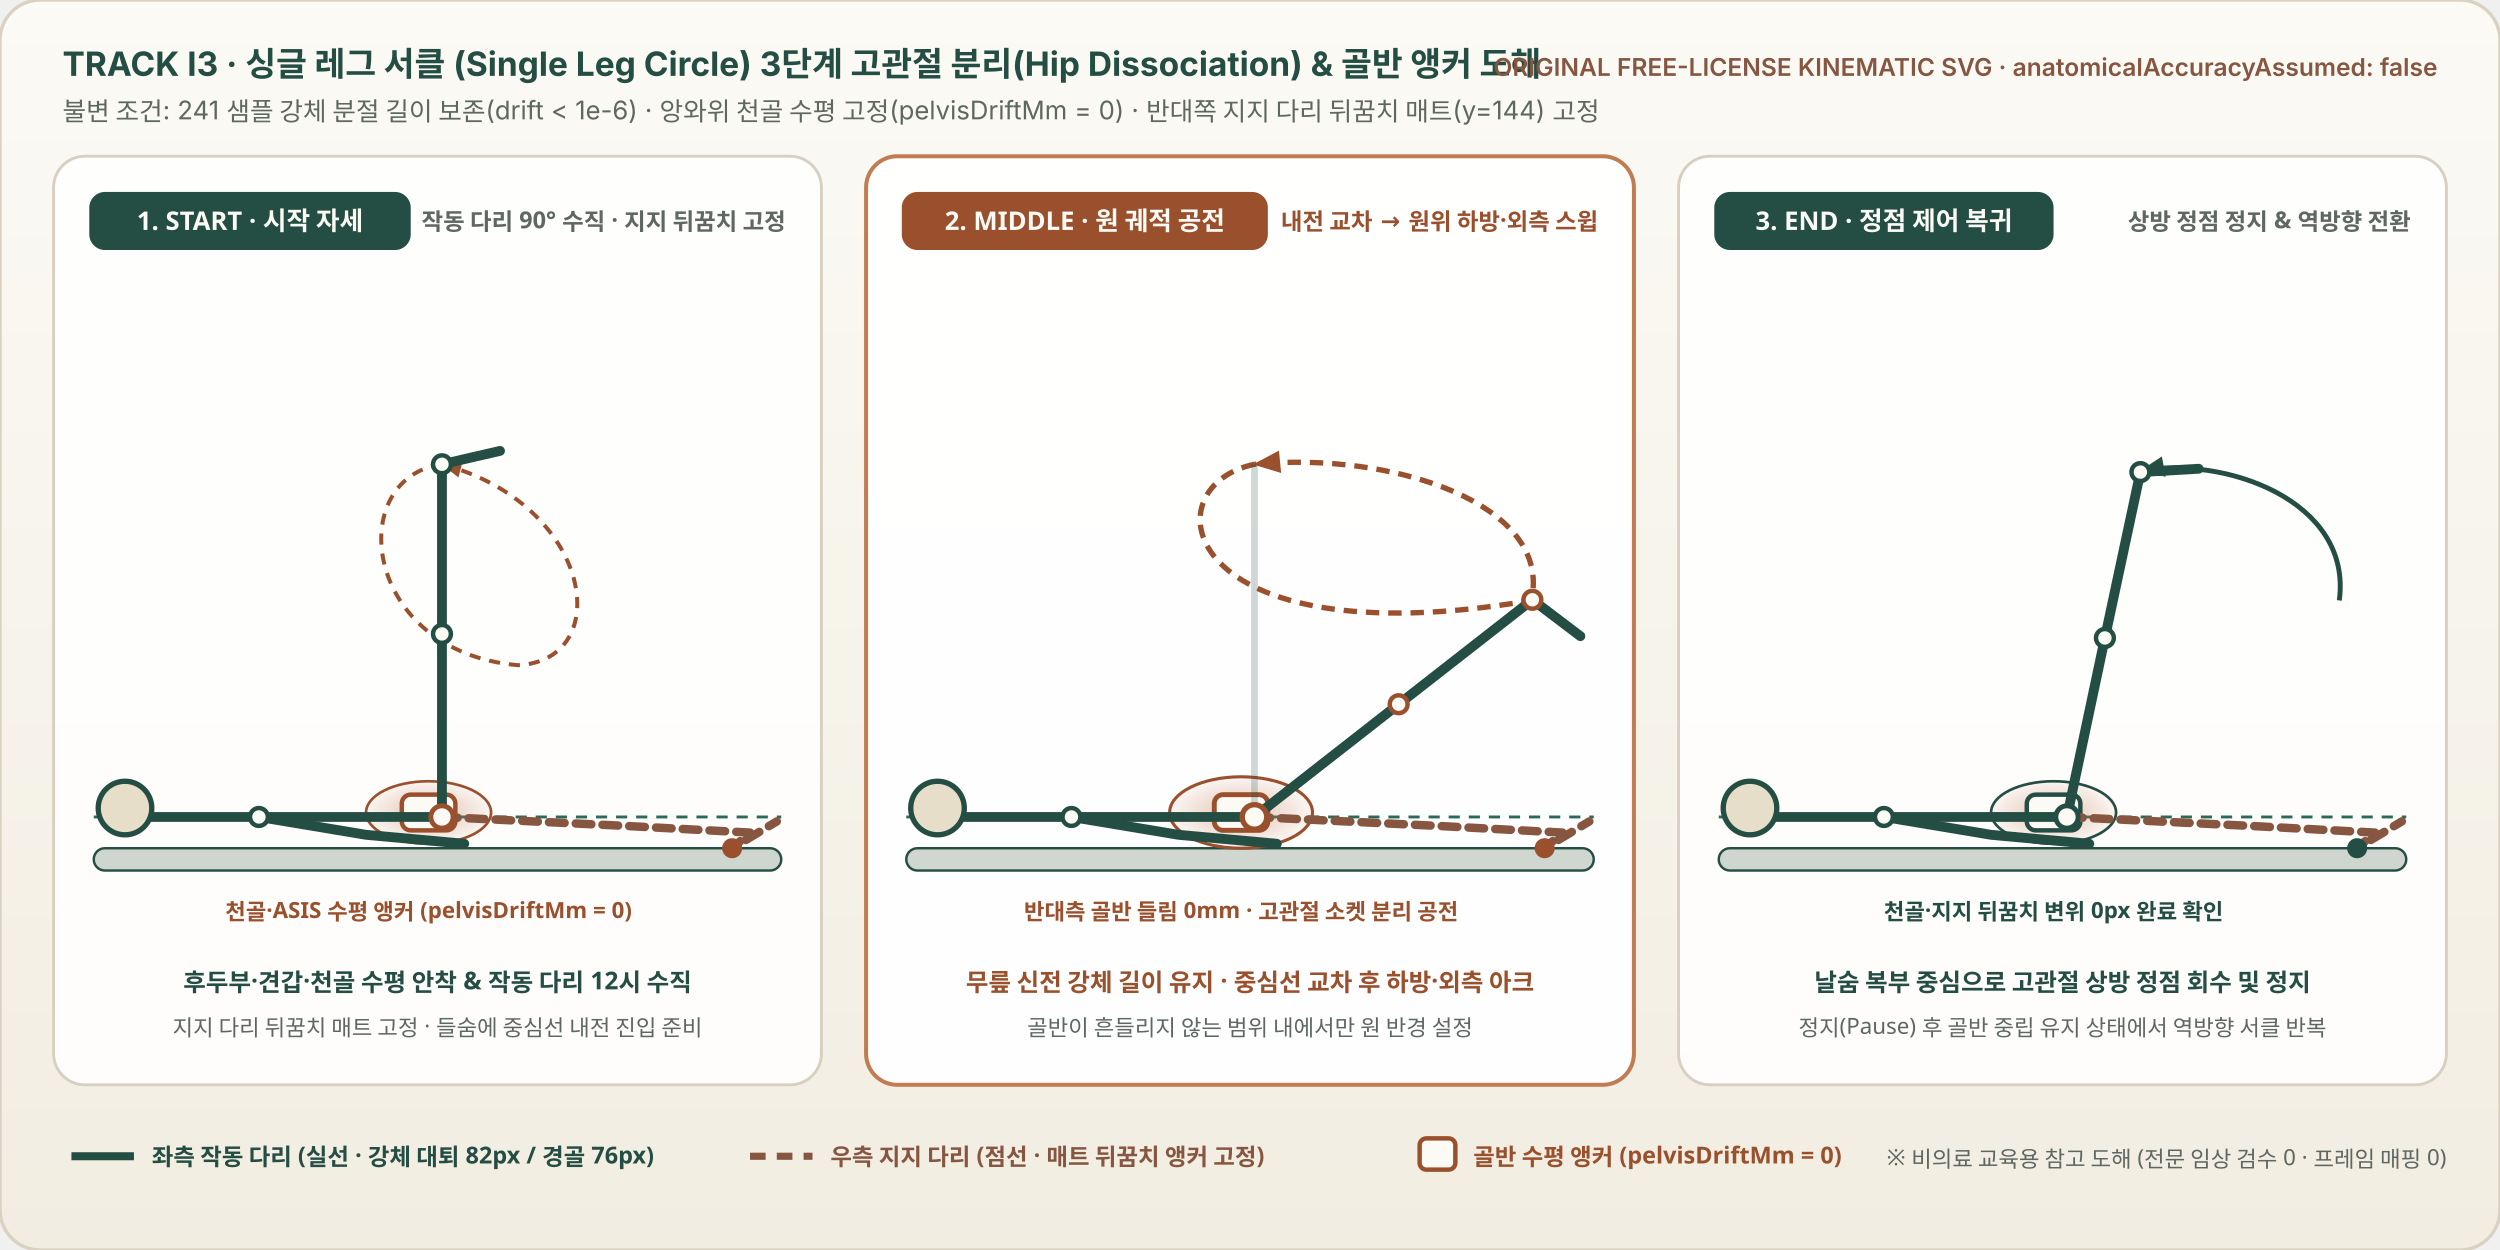
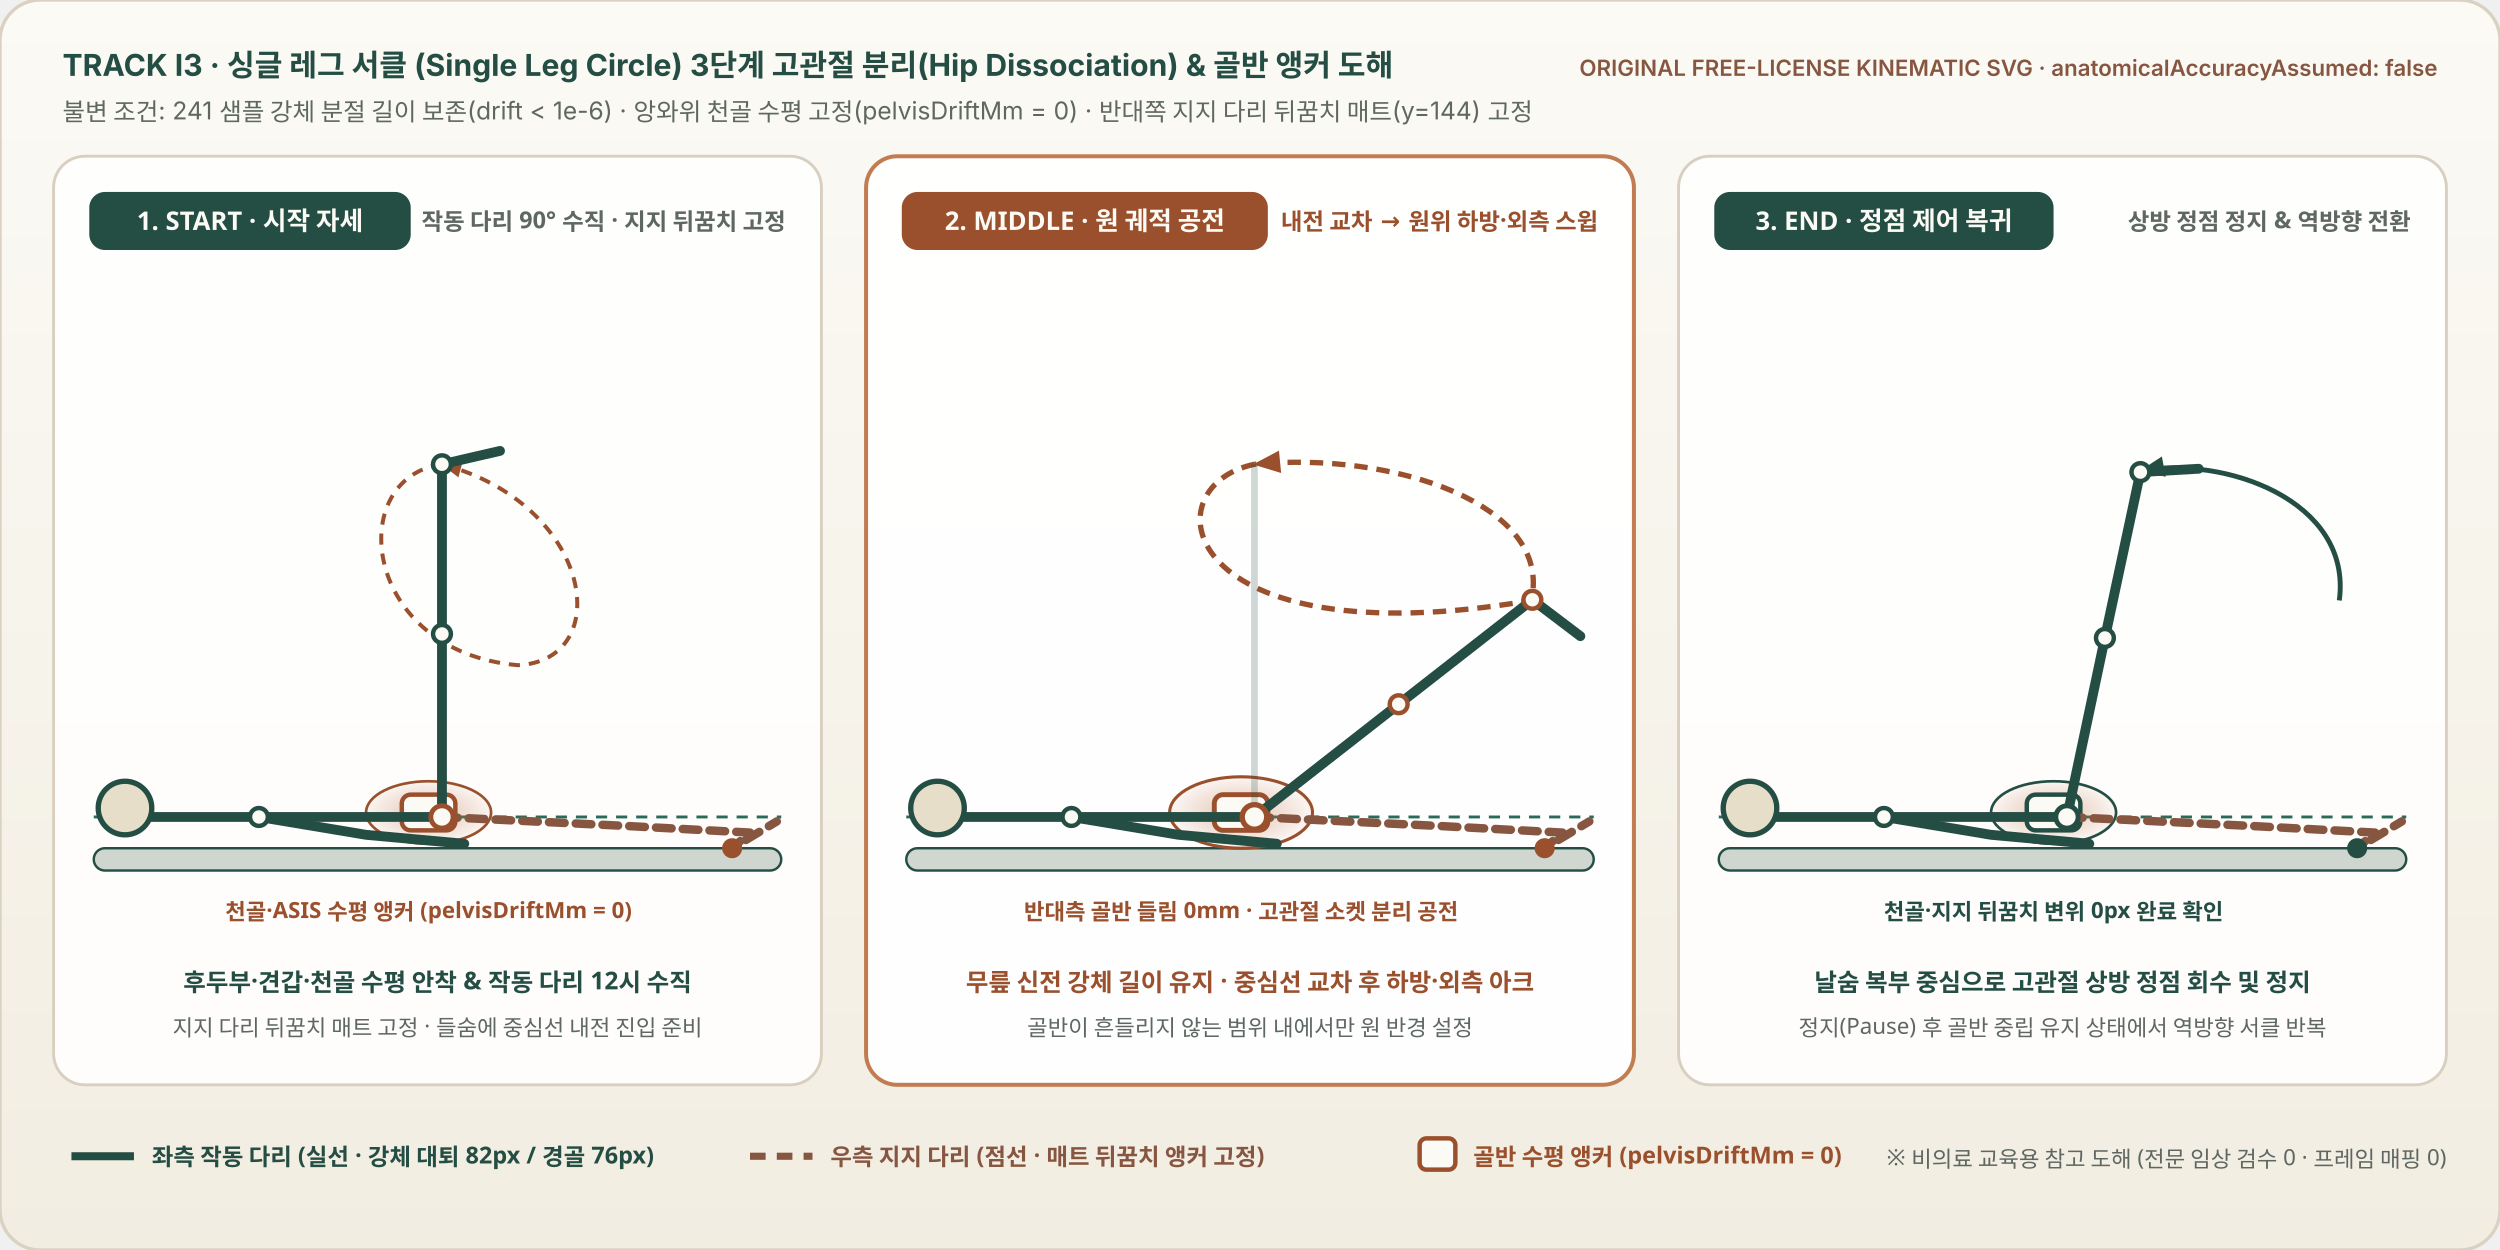
<svg xmlns="http://www.w3.org/2000/svg" viewBox="0 0 1120 560" width="1120" height="560" role="img" aria-labelledby="slc-guide-title slc-guide-desc" data-movement-id="hip-leg-single-leg-circle" data-anatomical-accuracy-assumed="false" data-professional-review-count="0" data-source-frame-mappings="0">
  <defs>
    <marker id="slc-arrow-arc" viewBox="0 0 10 10" refX="8" refY="5" markerWidth="6" markerHeight="6" orient="auto-start-reverse">
      <path d="M 0 1.5 L 8.5 5 L 0 8.5 z" fill="#9a502d" />
    </marker>
    <marker id="slc-arrow-return" viewBox="0 0 10 10" refX="8" refY="5" markerWidth="6" markerHeight="6" orient="auto-start-reverse">
      <path d="M 0 1.5 L 8.5 5 L 0 8.5 z" fill="#244d44" />
    </marker>
    <linearGradient id="slc-bg" x1="0" y1="0" x2="0" y2="1">
      <stop offset="0%" stop-color="#fbfaf5" />
      <stop offset="100%" stop-color="#f2ede1" />
    </linearGradient>
    <radialGradient id="slc-muscle-glow" cx="50%" cy="50%" r="50%">
      <stop offset="0%" stop-color="#c17c52" stop-opacity="0.46" />
      <stop offset="100%" stop-color="#c17c52" stop-opacity="0.06" />
    </radialGradient>
  </defs>
  <rect width="1120" height="560" rx="18" fill="url(#slc-bg)" stroke="#d9d1c1" stroke-width="1.5" />
  <g font-family="Pretendard, -apple-system, BlinkMacSystemFont, sans-serif">
-     <text x="28" y="34" font-size="15" font-weight="700" fill="#244d44">TRACK I3 · 싱글 레그 서클 (Single Leg Circle) 3단계 고관절 분리(Hip Dissociation) &amp; 골반 앵커 도해</text>
-     <text x="1092" y="34" text-anchor="end" font-size="11" font-weight="600" fill="#875641">ORIGINAL FREE-LICENSE KINEMATIC SVG · anatomicalAccuracyAssumed: false</text>
-     <text x="28" y="54" font-size="11.5" fill="#5e6761">불변 조건: 241 샘플 강체 분절 길이 보존(drift &lt; 1e-6) · 앙와위 천골 수평 고정(pelvisDriftMm = 0) · 반대쪽 지지 다리 뒤꿈치 매트(y=144) 고정</text>
+     <text x="28" y="34" font-size="13.5" font-weight="700" fill="#244d44">TRACK I3 · 싱글 레그 서클 (Single Leg Circle) 3단계 고관절 분리(Hip Dissociation) &amp; 골반 앵커 도해</text>
+     <text x="1092" y="34" text-anchor="end" font-size="10" font-weight="600" fill="#875641">ORIGINAL FREE-LICENSE KINEMATIC SVG · anatomicalAccuracyAssumed: false</text>
+     <text x="28" y="54" font-size="11" fill="#5e6761">불변 조건: 241 샘플 강체 분절 길이 보존(drift &lt; 1e-6) · 앙와위 천골 수평 고정(pelvisDriftMm = 0) · 반대쪽 지지 다리 뒤꿈치 매트(y=144) 고정</text>
  </g>
  <g id="phase-start" data-phase="start">
    <rect x="24" y="70" width="344" height="416" rx="14" fill="#ffffff" fill-opacity="0.88" stroke="#d8cfc0" stroke-width="1.3" />
    <rect x="40" y="86" width="144" height="26" rx="7" fill="#244d44" />
    <text x="112" y="103" text-anchor="middle" font-family="Pretendard, sans-serif" font-size="11.5" font-weight="700" fill="#fbfaf5">1. START · 시작 자세</text>
    <text x="352" y="103" text-anchor="end" font-family="Pretendard, sans-serif" font-size="10.5" font-weight="600" fill="#5e6761">작동 다리 90° 수직 · 지지 뒤꿈치 고정</text>
    <rect x="42" y="380" width="308" height="10" rx="5" fill="#6b826d" fill-opacity="0.32" stroke="#244d44" stroke-width="1.1" />
    <line x1="42" y1="366" x2="350" y2="366" stroke="#2b6a58" stroke-width="1.3" stroke-dasharray="5 4" data-alignment-guide="supine-pelvis-level" />
    <g data-element="pelvis-anchor">
      <ellipse cx="192" cy="364" rx="28" ry="14" fill="url(#slc-muscle-glow)" stroke="#9a502d" stroke-width="1.2" />
      <rect x="180" y="356" width="24" height="16" rx="4" fill="#fbfaf5" stroke="#9a502d" stroke-width="2" />
      <text x="192" y="412" text-anchor="middle" font-family="Pretendard, sans-serif" font-size="10" font-weight="700" fill="#9a502d">천골·ASIS 수평 앵커 (pelvisDriftMm = 0)</text>
    </g>
    <path data-element="leg-trajectory-arc" d="M 198 208 C 154 214, 162 292, 232 298 C 276 296, 266 226, 198 208" fill="none" stroke="#9a502d" stroke-width="1.8" stroke-dasharray="5 4" marker-end="url(#slc-arrow-arc)" />
    <g data-limb="right-support" stroke="#875641" stroke-width="3.8" stroke-dasharray="7 5" stroke-linecap="round" stroke-linejoin="round" fill="none">
      <path d="M 198 366 L 280 370 L 336 373 L 328 380 L 348 368" />
    </g>
    <circle cx="328" cy="380" r="4.5" fill="#9a502d" data-anchor="support-heel" />
    <g data-limb="left-working" stroke="#244d44" stroke-width="4.4" stroke-linecap="round" stroke-linejoin="round" fill="none">
      <path d="M 68 366 L 94 366 L 116 366 L 154 366 L 192 366 L 198 366" />
      <path d="M 116 366 L 164 374 L 208 378" />
      <path d="M 198 366 L 198 284 L 198 208 L 224 202" />
    </g>
    <circle cx="56" cy="362" r="12" fill="#e6dec8" stroke="#244d44" stroke-width="2.4" />
    <circle cx="116" cy="366" r="4" fill="#fbfaf5" stroke="#244d44" stroke-width="2" />
    <circle cx="198" cy="366" r="5" fill="#fbfaf5" stroke="#9a502d" stroke-width="2.2" />
    <circle cx="198" cy="284" r="4" fill="#fbfaf5" stroke="#244d44" stroke-width="2" />
    <circle cx="198" cy="208" r="4" fill="#fbfaf5" stroke="#244d44" stroke-width="2" />
    <text x="196" y="444" text-anchor="middle" font-family="Pretendard, sans-serif" font-size="11" font-weight="700" fill="#244d44">후두부·견갑·천골 수평 안착 &amp; 작동 다리 12시 수직</text>
    <text x="196" y="464" text-anchor="middle" font-family="Pretendard, sans-serif" font-size="10" fill="#5e6761">지지 다리 뒤꿈치 매트 고정 · 들숨에 중심선 내전 진입 준비</text>
  </g>
  <g id="phase-middle" data-phase="middle">
    <rect x="388" y="70" width="344" height="416" rx="14" fill="#ffffff" fill-opacity="0.95" stroke="#c17c52" stroke-width="1.8" />
    <rect x="404" y="86" width="164" height="26" rx="7" fill="#9a502d" />
    <text x="486" y="103" text-anchor="middle" font-family="Pretendard, sans-serif" font-size="11.5" font-weight="700" fill="#fbfaf5">2. MIDDLE · 원 궤적 공전</text>
    <text x="716" y="103" text-anchor="end" font-family="Pretendard, sans-serif" font-size="10.5" font-weight="700" fill="#9a502d">내전 교차 → 원위 하방·외측 스윕</text>
    <rect x="406" y="380" width="308" height="10" rx="5" fill="#6b826d" fill-opacity="0.32" stroke="#244d44" stroke-width="1.1" />
    <line x1="406" y1="366" x2="714" y2="366" stroke="#2b6a58" stroke-width="1.3" stroke-dasharray="5 4" data-alignment-guide="supine-pelvis-level" />
    <g data-element="pelvis-anchor">
      <ellipse cx="556" cy="364" rx="32" ry="16" fill="url(#slc-muscle-glow)" stroke="#9a502d" stroke-width="1.4" />
      <rect x="544" y="356" width="24" height="16" rx="4" fill="#fbfaf5" stroke="#9a502d" stroke-width="2.2" />
      <text x="556" y="412" text-anchor="middle" font-family="Pretendard, sans-serif" font-size="10" font-weight="700" fill="#9a502d">반대측 골반 들림 0mm · 고관절 소켓 분리 공전</text>
    </g>
    <path data-element="leg-trajectory-arc" d="M 562 208 C 514 218, 528 296, 686 269 C 696 226, 624 202, 562 208" fill="none" stroke="#9a502d" stroke-width="2.4" stroke-dasharray="6 4" marker-end="url(#slc-arrow-arc)" />
    <path d="M 562 366 L 562 284 L 562 208" stroke="#244d44" stroke-opacity="0.22" stroke-width="3" fill="none" />
    <g data-limb="right-support" stroke="#875641" stroke-width="3.8" stroke-dasharray="7 5" stroke-linecap="round" stroke-linejoin="round" fill="none">
      <path d="M 562 366 L 644 370 L 700 373 L 692 380 L 712 368" />
    </g>
    <circle cx="692" cy="380" r="4.5" fill="#9a502d" data-anchor="support-heel" />
    <g data-limb="left-working" stroke="#244d44" stroke-width="4.4" stroke-linecap="round" stroke-linejoin="round" fill="none">
      <path d="M 432 366 L 458 366 L 480 366 L 518 366 L 556 366 L 562 366" />
      <path d="M 480 366 L 528 374 L 572 378" />
      <path d="M 562 366 L 626.6 315.5 L 686.5 268.7 L 708 285" />
    </g>
    <circle cx="420" cy="362" r="12" fill="#e6dec8" stroke="#244d44" stroke-width="2.4" />
    <circle cx="480" cy="366" r="4" fill="#fbfaf5" stroke="#244d44" stroke-width="2" />
    <circle cx="562" cy="366" r="5.5" fill="#fbfaf5" stroke="#9a502d" stroke-width="2.4" />
    <circle cx="626.6" cy="315.5" r="4" fill="#fbfaf5" stroke="#9a502d" stroke-width="2" />
    <circle cx="686.5" cy="268.7" r="4" fill="#fbfaf5" stroke="#9a502d" stroke-width="2" />
    <text x="560" y="444" text-anchor="middle" font-family="Pretendard, sans-serif" font-size="11" font-weight="700" fill="#9a502d">무릎 신전 강체 길이 유지 · 중심선 교차 후 하방·외측 아크</text>
    <text x="560" y="464" text-anchor="middle" font-family="Pretendard, sans-serif" font-size="10" fill="#5e6761">골반이 흔들리지 않는 범위 내에서만 원 반경 설정</text>
  </g>
  <g id="phase-end" data-phase="end">
    <rect x="752" y="70" width="344" height="416" rx="14" fill="#ffffff" fill-opacity="0.88" stroke="#d8cfc0" stroke-width="1.3" />
    <rect x="768" y="86" width="152" height="26" rx="7" fill="#244d44" />
    <text x="844" y="103" text-anchor="middle" font-family="Pretendard, sans-serif" font-size="11.5" font-weight="700" fill="#fbfaf5">3. END · 정점 제어 복귀</text>
    <text x="1080" y="103" text-anchor="end" font-family="Pretendard, sans-serif" font-size="10.5" font-weight="600" fill="#5e6761">상방 정점 정지 &amp; 역방향 전환</text>
    <rect x="770" y="380" width="308" height="10" rx="5" fill="#6b826d" fill-opacity="0.32" stroke="#244d44" stroke-width="1.1" />
    <line x1="770" y1="366" x2="1078" y2="366" stroke="#2b6a58" stroke-width="1.3" stroke-dasharray="5 4" data-alignment-guide="supine-pelvis-level" />
    <g data-element="pelvis-anchor">
      <ellipse cx="920" cy="364" rx="28" ry="14" fill="url(#slc-muscle-glow)" stroke="#244d44" stroke-width="1.2" />
      <rect x="908" y="356" width="24" height="16" rx="4" fill="#fbfaf5" stroke="#244d44" stroke-width="2" />
      <text x="920" y="412" text-anchor="middle" font-family="Pretendard, sans-serif" font-size="10" font-weight="700" fill="#244d44">천골·지지 뒤꿈치 변위 0px 완료 확인</text>
    </g>
    <path data-element="leg-trajectory-arc" d="M 1048 269 C 1054 224, 996 204, 959 211" fill="none" stroke="#244d44" stroke-width="2.2" marker-end="url(#slc-arrow-return)" />
    <g data-limb="right-support" stroke="#875641" stroke-width="3.8" stroke-dasharray="7 5" stroke-linecap="round" stroke-linejoin="round" fill="none">
      <path d="M 926 366 L 1008 370 L 1064 373 L 1056 380 L 1076 368" />
    </g>
    <circle cx="1056" cy="380" r="4.5" fill="#244d44" data-anchor="support-heel" />
    <g data-limb="left-working" stroke="#244d44" stroke-width="4.4" stroke-linecap="round" stroke-linejoin="round" fill="none">
      <path d="M 796 366 L 822 366 L 844 366 L 882 366 L 920 366 L 926 366" />
      <path d="M 844 366 L 892 374 L 936 378" />
      <path d="M 926 366 L 943.0 285.8 L 958.9 211.5 L 985 210" />
    </g>
    <circle cx="784" cy="362" r="12" fill="#e6dec8" stroke="#244d44" stroke-width="2.4" />
    <circle cx="844" cy="366" r="4" fill="#fbfaf5" stroke="#244d44" stroke-width="2" />
    <circle cx="926" cy="366" r="5" fill="#fbfaf5" stroke="#244d44" stroke-width="2.2" />
    <circle cx="943.0" cy="285.8" r="4" fill="#fbfaf5" stroke="#244d44" stroke-width="2" />
    <circle cx="958.9" cy="211.5" r="4" fill="#fbfaf5" stroke="#244d44" stroke-width="2" />
    <text x="924" y="444" text-anchor="middle" font-family="Pretendard, sans-serif" font-size="11" font-weight="700" fill="#244d44">날숨 복부 중심으로 고관절 상방 정점 회수 및 정지</text>
    <text x="924" y="464" text-anchor="middle" font-family="Pretendard, sans-serif" font-size="10" fill="#5e6761">정지(Pause) 후 골반 중립 유지 상태에서 역방향 서클 반복</text>
  </g>
  <g transform="translate(24, 504)" font-family="Pretendard, sans-serif" font-size="10.5" fill="#244d44">
    <line x1="8" y1="14" x2="36" y2="14" stroke="#244d44" stroke-width="3.6" />
    <text x="44" y="18" font-weight="700">좌측 작동 다리 (실선 · 강체 대퇴 82px / 경골 76px)</text>
    <line x1="312" y1="14" x2="340" y2="14" stroke="#875641" stroke-width="3.2" stroke-dasharray="7 5" />
    <text x="348" y="18" font-weight="700" fill="#875641">우측 지지 다리 (점선 · 매트 뒤꿈치 앵커 고정)</text>
    <rect x="612" y="6" width="16" height="14" rx="3" fill="#fbfaf5" stroke="#9a502d" stroke-width="2" />
    <text x="636" y="18" font-weight="700" fill="#9a502d">골반 수평 앵커 (pelvisDriftMm = 0)</text>
    <text x="1072" y="18" text-anchor="end" font-size="10" fill="#5e6761">※ 비의료 교육용 참고 도해 (전문 임상 검수 0 · 프레임 매핑 0)</text>
  </g>
</svg>
